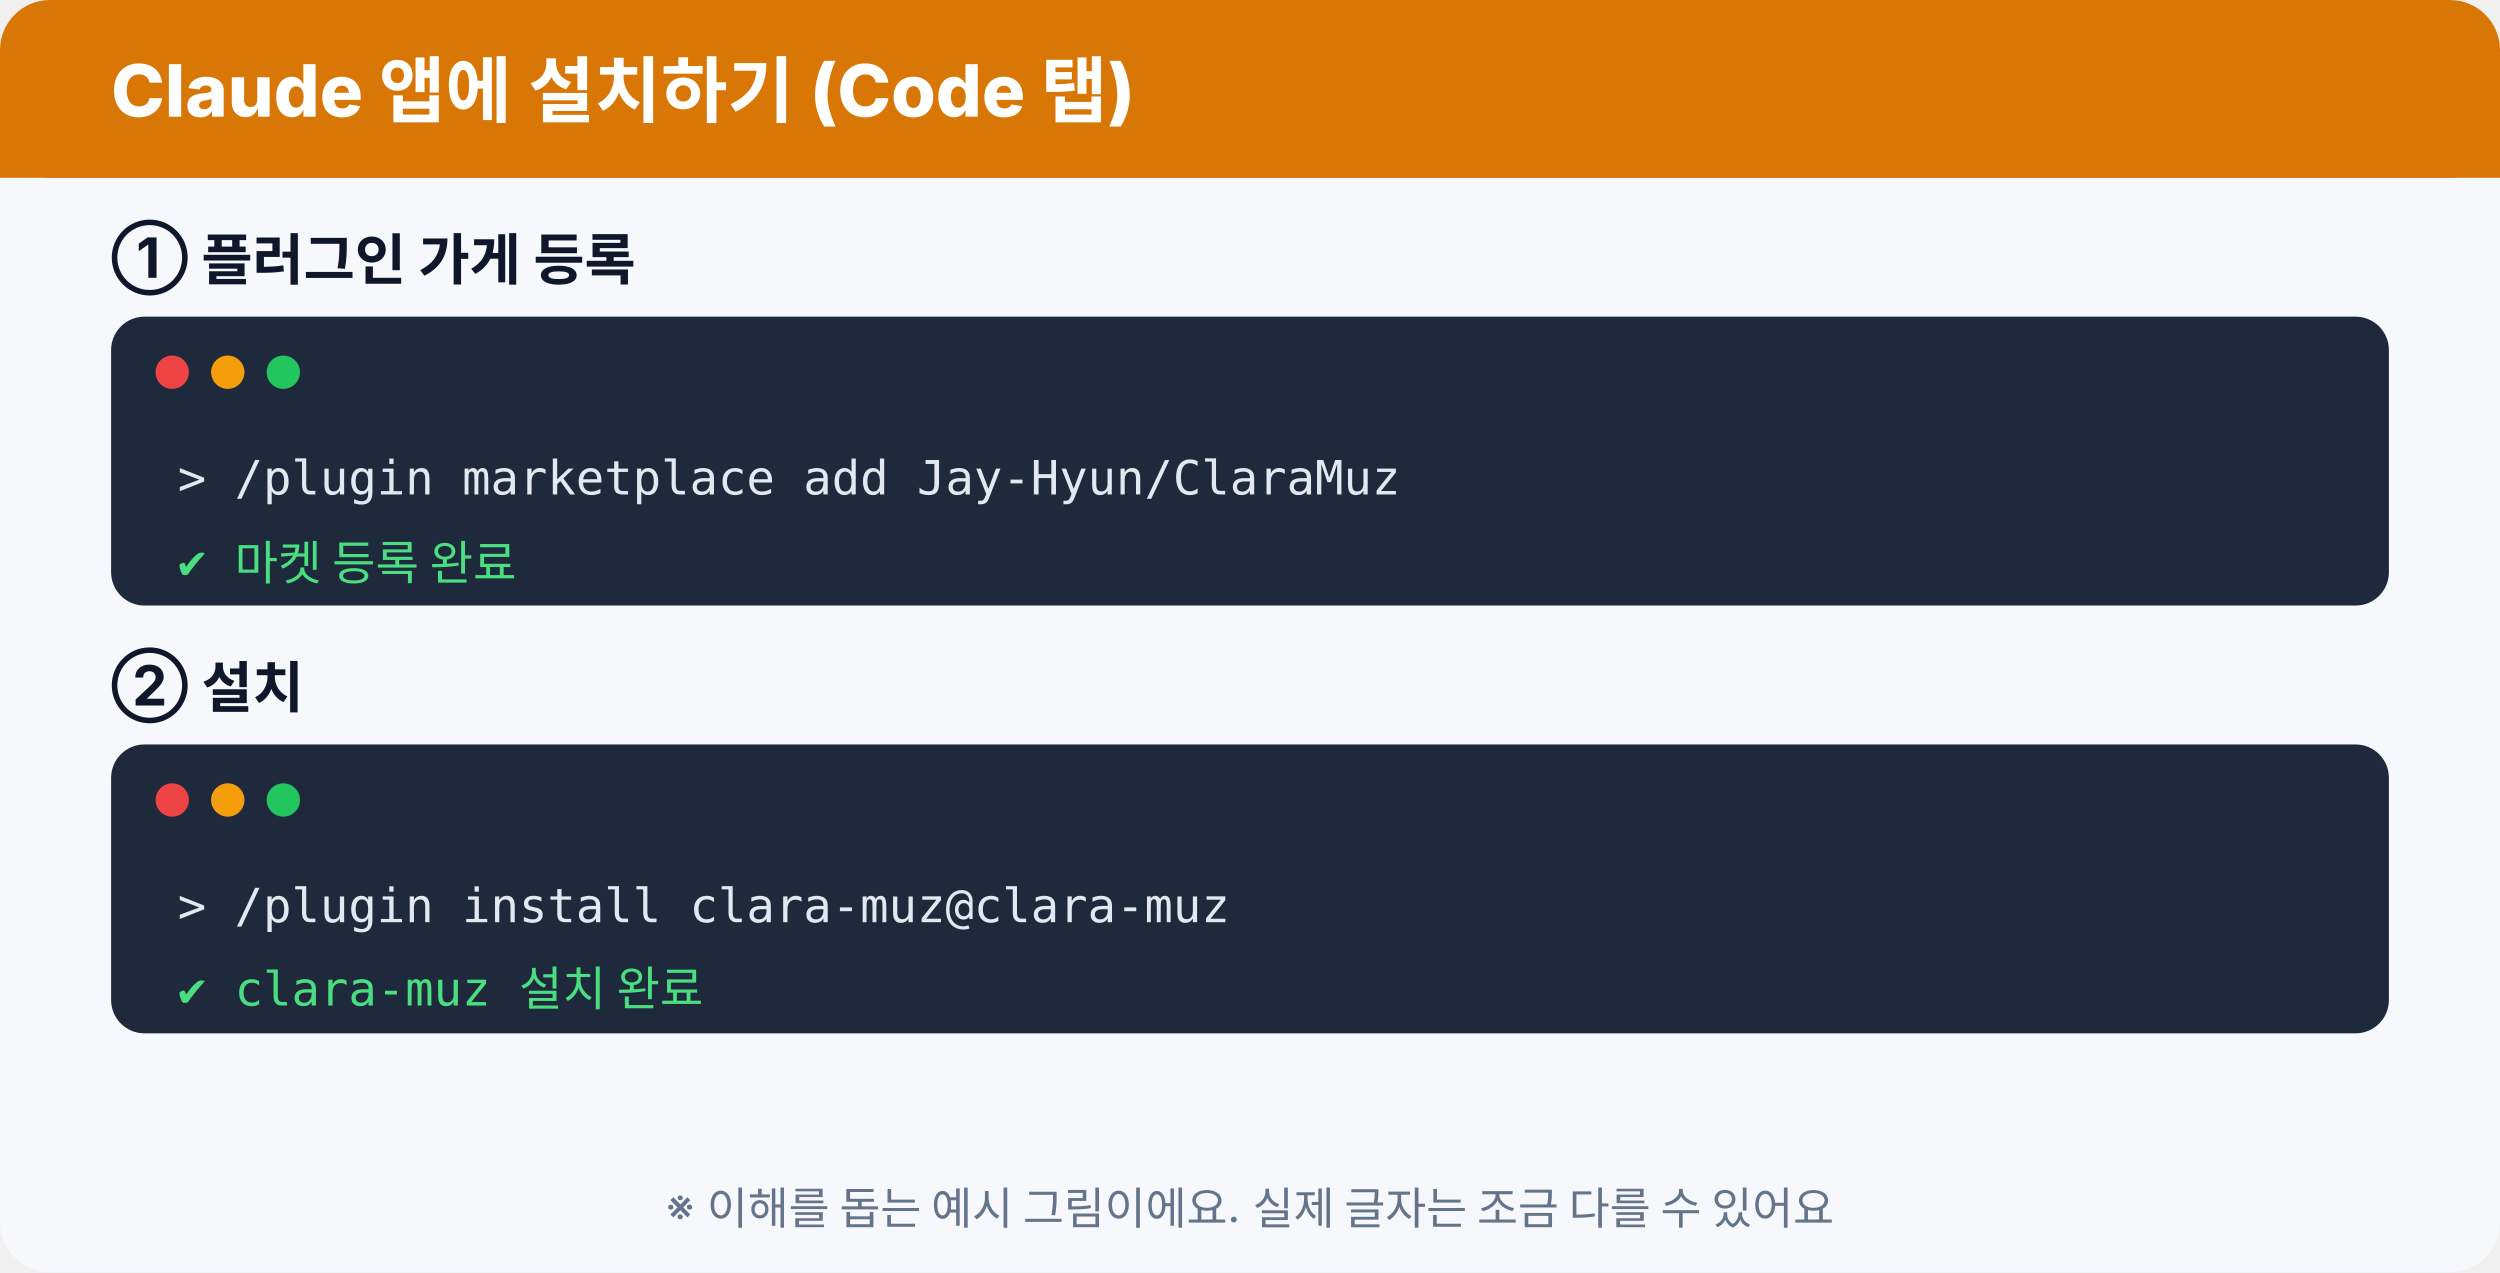
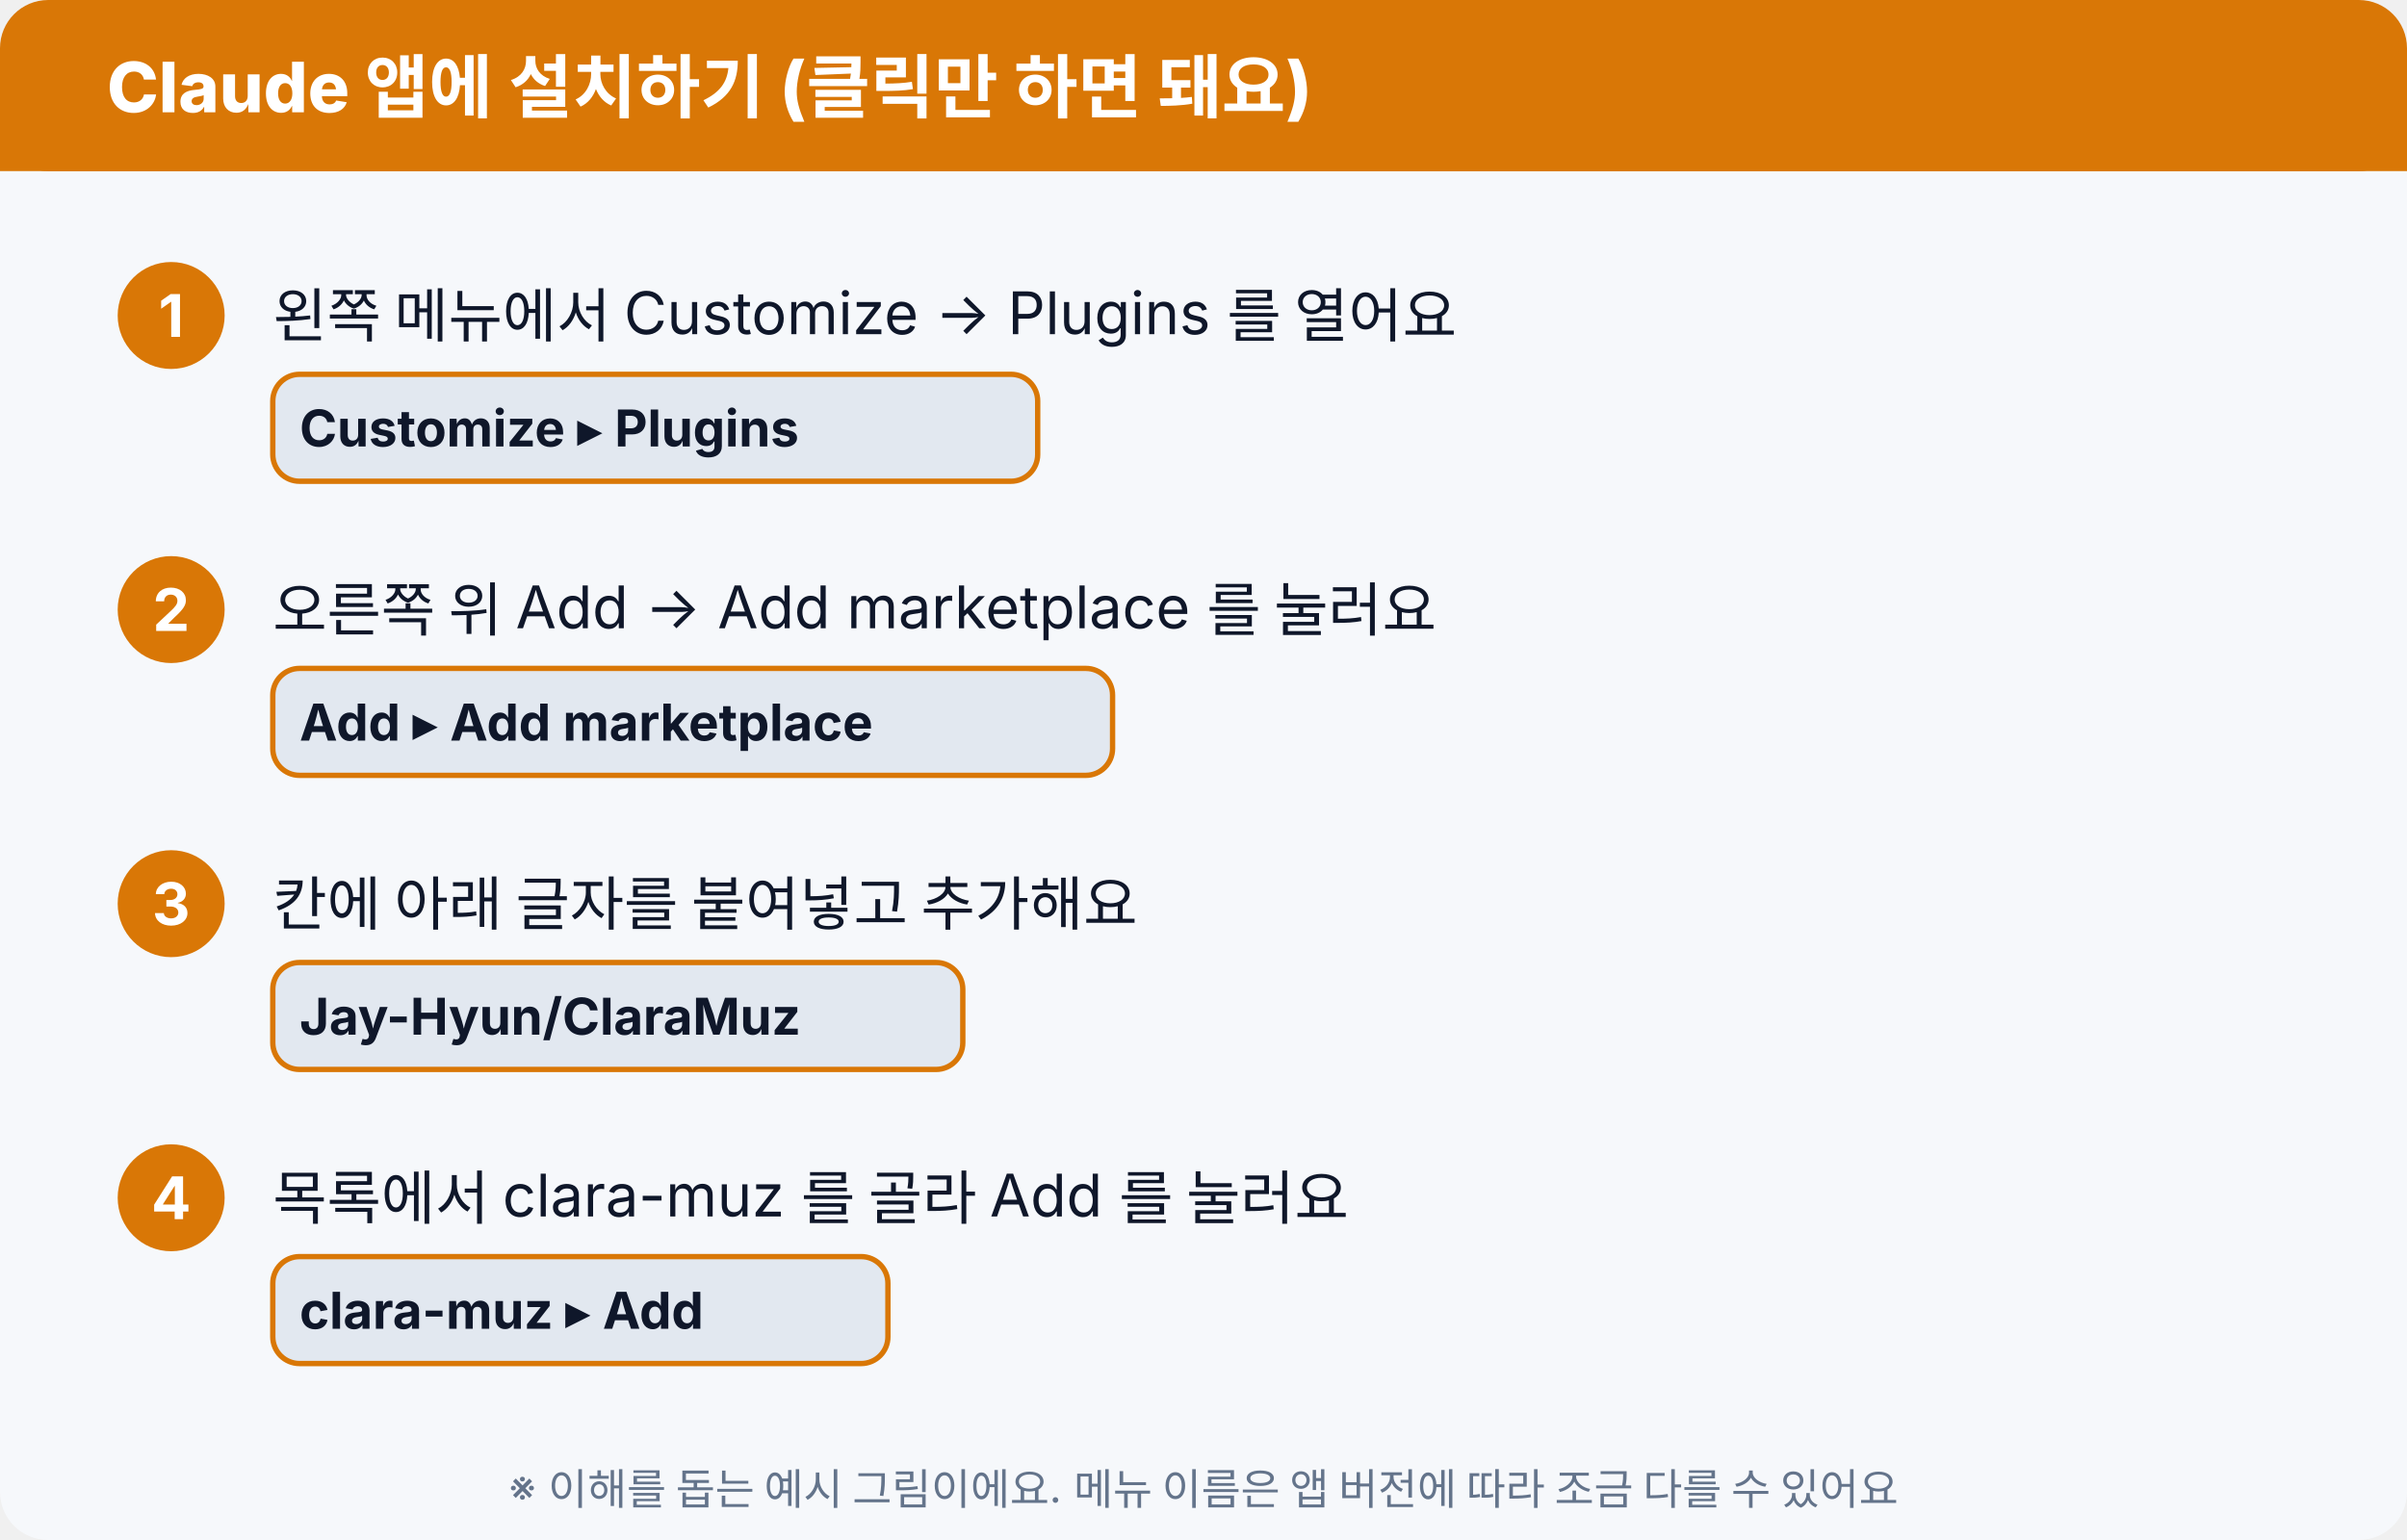
- <svg xmlns="http://www.w3.org/2000/svg" viewBox="0 0 900 458" width="900" height="458">
-   <rect width="900" height="458" rx="18" fill="#f6f8fb" />
-   <rect x="0" y="0" width="900" height="64" rx="18" fill="#d97706" />
-   <rect x="0" y="40" width="900" height="24" fill="#d97706" />
-   <text x="40" y="42" font-family="-apple-system,'Segoe UI','Apple SD Gothic Neo','Malgun Gothic',sans-serif" font-size="26" font-weight="800" fill="#fff">Claude 앱에 설치하기 (Code 탭)</text>
-   <text x="40" y="100" font-family="-apple-system,'Segoe UI','Apple SD Gothic Neo','Malgun Gothic',sans-serif" font-size="20" font-weight="700" fill="#0f172a">① 플러그인 가게 등록</text>
-   <rect x="40" y="114" width="820" height="104" rx="12" fill="#1e293b" />
-   <circle cx="62" cy="134" r="6" fill="#ef4444" />
-   <circle cx="82" cy="134" r="6" fill="#f59e0b" />
-   <circle cx="102" cy="134" r="6" fill="#22c55e" />
-   <text x="64" y="178" font-family="ui-monospace,Menlo,Consolas,monospace" font-size="17" fill="#e2e8f0">&gt; /plugin marketplace add Jay-Hyun/ClaraMuz</text>
-   <text x="64" y="208" font-family="ui-monospace,Menlo,Consolas,monospace" font-size="17" fill="#4ade80">✔ 마켓 등록 완료</text>
-   <text x="40" y="254" font-family="-apple-system,'Segoe UI','Apple SD Gothic Neo','Malgun Gothic',sans-serif" font-size="20" font-weight="700" fill="#0f172a">② 설치</text>
-   <rect x="40" y="268" width="820" height="104" rx="12" fill="#1e293b" />
-   <circle cx="62" cy="288" r="6" fill="#ef4444" />
-   <circle cx="82" cy="288" r="6" fill="#f59e0b" />
-   <circle cx="102" cy="288" r="6" fill="#22c55e" />
-   <text x="64" y="332" font-family="ui-monospace,Menlo,Consolas,monospace" font-size="17" fill="#e2e8f0">&gt; /plugin install clara-muz@clara-muz</text>
-   <text x="64" y="362" font-family="ui-monospace,Menlo,Consolas,monospace" font-size="17" fill="#4ade80">✔ clara-muz 설치 완료</text>
-   <text x="450" y="440" text-anchor="middle" font-family="-apple-system,'Segoe UI','Apple SD Gothic Neo','Malgun Gothic',sans-serif" font-size="16" fill="#64748b">※ 이해를 돕는 예시 그림이에요. 실제 글자는 조금 다를 수 있어요</text>
+ <svg xmlns="http://www.w3.org/2000/svg" viewBox="0 0 900 576" width="900" height="576">
+   <rect width="900" height="576" rx="18" fill="#f6f8fb" />
+   <rect width="900" height="64" rx="18" fill="#d97706" />
+   <rect y="40" width="900" height="24" fill="#d97706" />
+   <text x="40" y="42" font-family="-apple-system,'Segoe UI','Apple SD Gothic Neo','Malgun Gothic',sans-serif" font-size="26" font-weight="800" fill="#fff">Claude 앱에 설치하기 (클릭만 하면 돼요)</text>
+   <circle cx="64" cy="118" r="20" fill="#d97706" />
+   <text x="64" y="126" text-anchor="middle" font-family="-apple-system,'Segoe UI','Apple SD Gothic Neo','Malgun Gothic',sans-serif" font-size="22" font-weight="700" fill="#fff">1</text>
+   <text x="102" y="126" font-family="-apple-system,'Segoe UI','Apple SD Gothic Neo','Malgun Gothic',sans-serif" font-size="22" fill="#0f172a">왼쪽 메뉴에서 Customize → Plugins 를 열어요</text>
+   <rect x="102" y="140" width="286" height="40" rx="10" fill="#e2e8f0" stroke="#d97706" stroke-width="2" />
+   <text x="112" y="167" font-family="-apple-system,'Segoe UI','Apple SD Gothic Neo','Malgun Gothic',sans-serif" font-size="19" font-weight="700" fill="#0f172a">Customize ▸ Plugins</text>
+   <circle cx="64" cy="228" r="20" fill="#d97706" />
+   <text x="64" y="236" text-anchor="middle" font-family="-apple-system,'Segoe UI','Apple SD Gothic Neo','Malgun Gothic',sans-serif" font-size="22" font-weight="700" fill="#fff">2</text>
+   <text x="102" y="236" font-family="-apple-system,'Segoe UI','Apple SD Gothic Neo','Malgun Gothic',sans-serif" font-size="22" fill="#0f172a">오른쪽 위 Add → Add marketplace 를 눌러요</text>
+   <rect x="102" y="250" width="314" height="40" rx="10" fill="#e2e8f0" stroke="#d97706" stroke-width="2" />
+   <text x="112" y="277" font-family="-apple-system,'Segoe UI','Apple SD Gothic Neo','Malgun Gothic',sans-serif" font-size="19" font-weight="700" fill="#0f172a">Add ▸ Add marketplace</text>
+   <circle cx="64" cy="338" r="20" fill="#d97706" />
+   <text x="64" y="346" text-anchor="middle" font-family="-apple-system,'Segoe UI','Apple SD Gothic Neo','Malgun Gothic',sans-serif" font-size="22" font-weight="700" fill="#fff">3</text>
+   <text x="102" y="346" font-family="-apple-system,'Segoe UI','Apple SD Gothic Neo','Malgun Gothic',sans-serif" font-size="22" fill="#0f172a">칸에 아래 글자를 붙여넣고 추가해요</text>
+   <rect x="102" y="360" width="258" height="40" rx="10" fill="#e2e8f0" stroke="#d97706" stroke-width="2" />
+   <text x="112" y="387" font-family="-apple-system,'Segoe UI','Apple SD Gothic Neo','Malgun Gothic',sans-serif" font-size="19" font-weight="700" fill="#0f172a">Jay-Hyun/ClaraMuz</text>
+   <circle cx="64" cy="448" r="20" fill="#d97706" />
+   <text x="64" y="456" text-anchor="middle" font-family="-apple-system,'Segoe UI','Apple SD Gothic Neo','Malgun Gothic',sans-serif" font-size="22" font-weight="700" fill="#fff">4</text>
+   <text x="102" y="456" font-family="-apple-system,'Segoe UI','Apple SD Gothic Neo','Malgun Gothic',sans-serif" font-size="22" fill="#0f172a">목록에서 clara-muz 를 골라 Add 를 눌러요</text>
+   <rect x="102" y="470" width="230" height="40" rx="10" fill="#e2e8f0" stroke="#d97706" stroke-width="2" />
+   <text x="112" y="497" font-family="-apple-system,'Segoe UI','Apple SD Gothic Neo','Malgun Gothic',sans-serif" font-size="19" font-weight="700" fill="#0f172a">clara-muz ▸ Add</text>
+   <text x="450" y="562" text-anchor="middle" font-family="-apple-system,'Segoe UI','Apple SD Gothic Neo','Malgun Gothic',sans-serif" font-size="16" fill="#64748b">※ 이해를 돕는 예시 그림이에요. 메뉴 이름은 앱 버전에 따라 조금 다를 수 있어요</text>
</svg>
